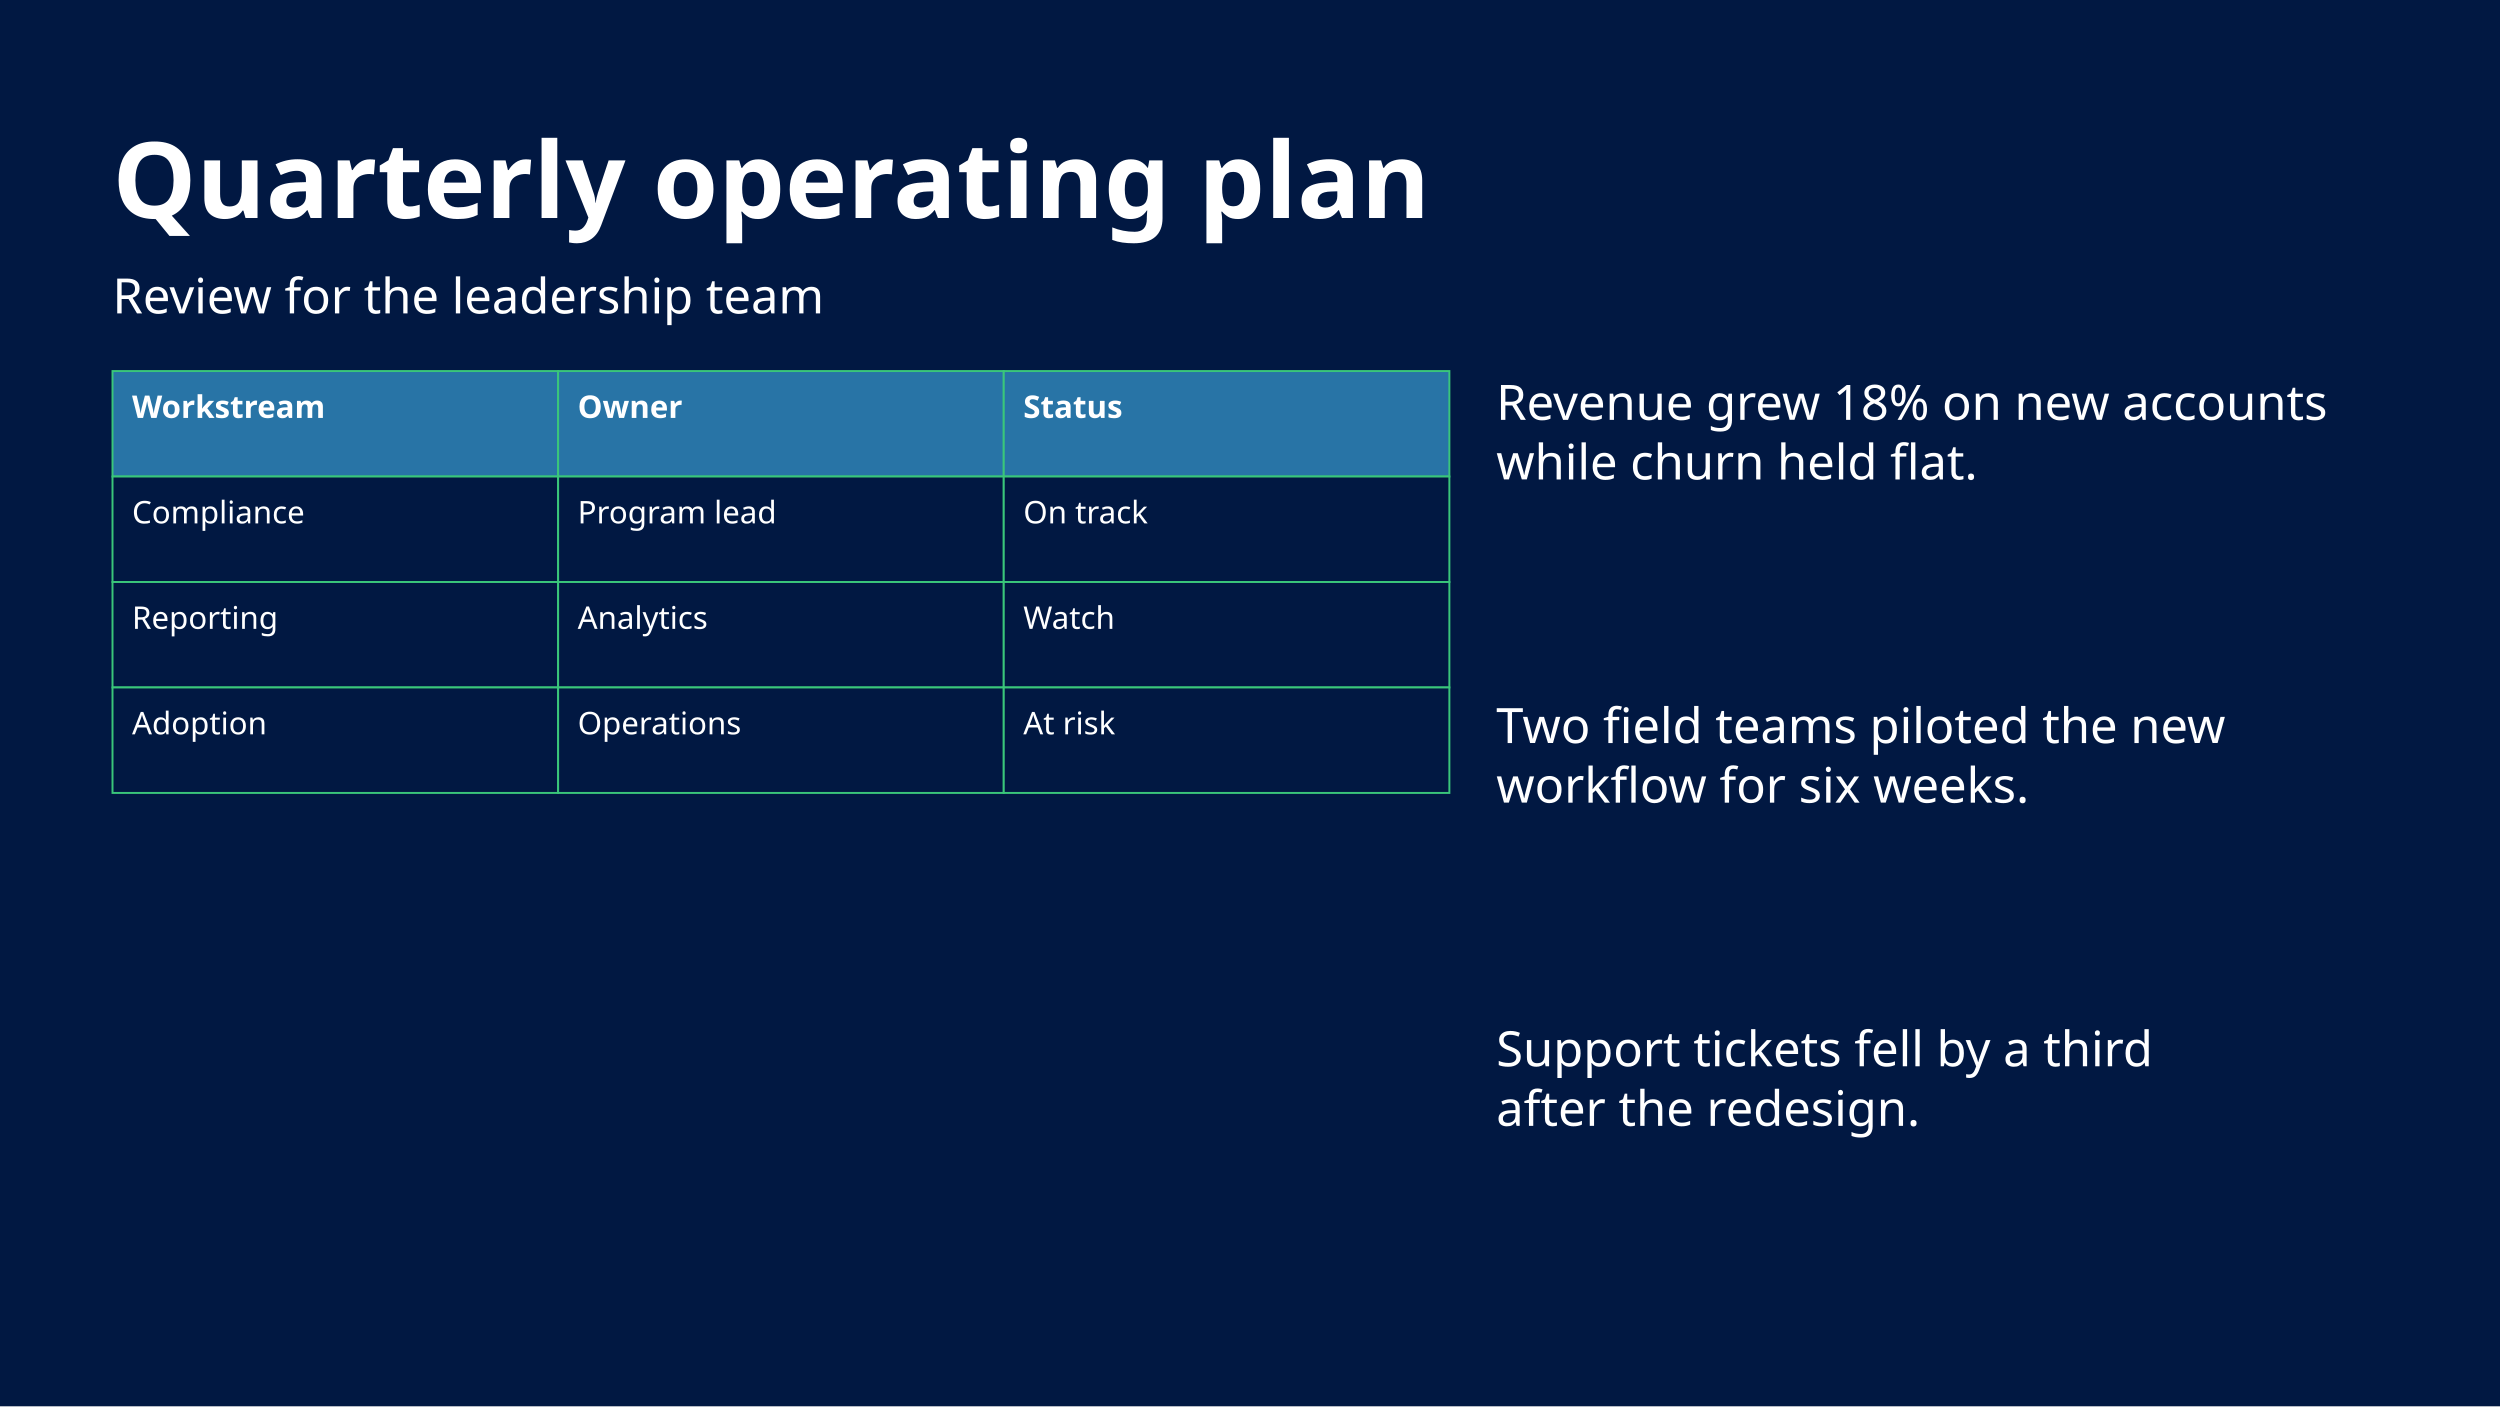
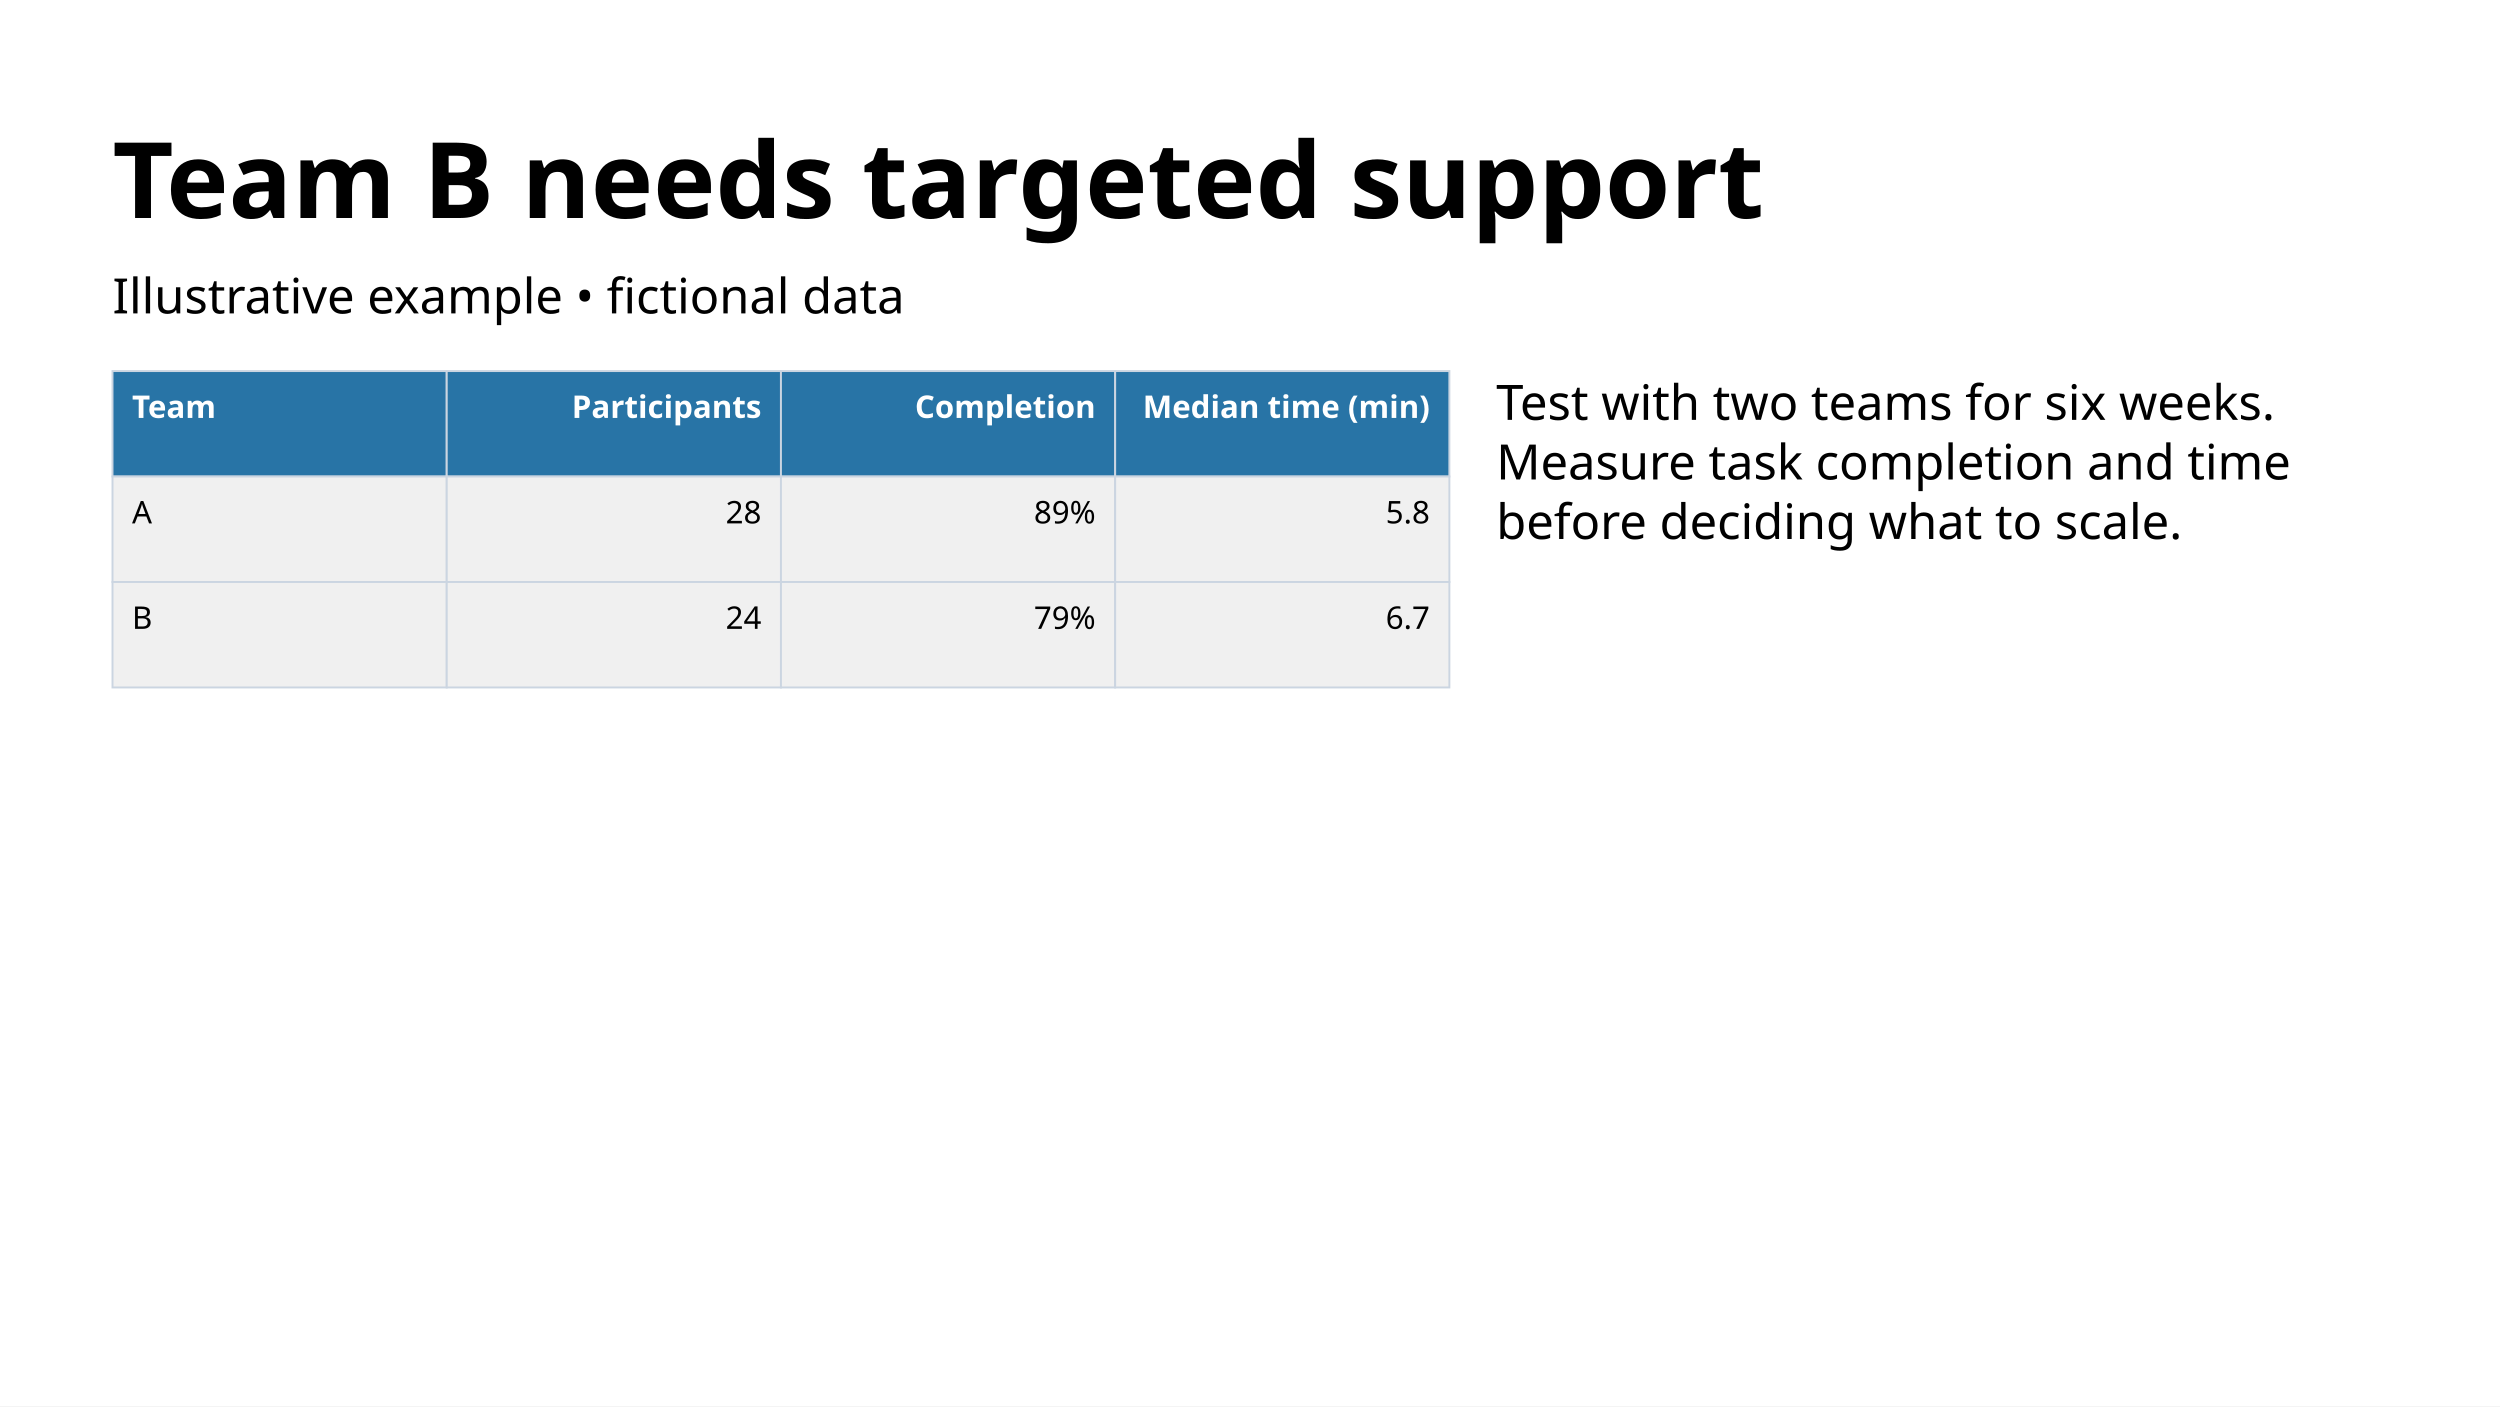
- <svg xmlns="http://www.w3.org/2000/svg" aria-label="Quarterly operating plan" aria-roledescription="slide" height="720" role="group" viewBox="0 0 1280 720" width="1280">
-   <rect aria-hidden="true" fill="#011842" height="720" opacity="1" width="1280" x="0" y="0" />
+ <svg xmlns="http://www.w3.org/2000/svg" aria-label="Team B needs targeted support" aria-roledescription="slide" height="720" role="group" viewBox="0 0 1280 720" width="1280">
+   <rect aria-hidden="true" fill="#FFFFFF" height="720" opacity="1" width="1280" x="0" y="0" />
  <g>
-     <text fill="#FFFFFF" font-family="Aptos Display, sans-serif" font-size="54" font-weight="700" style="white-space:pre" text-anchor="start" x="57.6" xml:space="preserve" y="111.6">Quarterly operating plan</text>
+     <text fill="#000000" font-family="Aptos Display, sans-serif" font-size="54" font-weight="700" style="white-space:pre" text-anchor="start" x="57.6" xml:space="preserve" y="111.6">Team B needs targeted support</text>
  </g>
  <g>
-     <text fill="#FFFFFF" font-family="Aptos, sans-serif" font-size="25" font-weight="400" style="white-space:pre" text-anchor="start" x="57.6" xml:space="preserve" y="160.48">Review for the leadership team</text>
+     <text fill="#000000" font-family="Aptos, sans-serif" font-size="25" font-weight="400" style="white-space:pre" text-anchor="start" x="57.6" xml:space="preserve" y="160.48">Illustrative example • fictional data</text>
  </g>
  <g>
-     <rect aria-hidden="true" fill="#2874A6" height="54" stroke="#3AC67A" stroke-width="1" width="228.16" x="57.6" y="189.98" />
+     <rect aria-hidden="true" fill="#2874A6" height="54" stroke="#CBD5E1" stroke-width="1" width="171.12" x="57.6" y="189.98" />
    <g>
-       <text fill="#FFFFFF" font-family="Aptos, sans-serif" font-size="16" font-weight="700" style="white-space:pre" text-anchor="start" x="67.6" xml:space="preserve" y="213.98">Workstream</text>
+       <text fill="#FFFFFF" font-family="Aptos, sans-serif" font-size="16" font-weight="700" style="white-space:pre" text-anchor="start" x="67.6" xml:space="preserve" y="213.98">Team</text>
    </g>
-     <rect aria-hidden="true" fill="#2874A6" height="54" stroke="#3AC67A" stroke-width="1" width="228.16" x="285.76" y="189.98" />
+     <rect aria-hidden="true" fill="#2874A6" height="54" stroke="#CBD5E1" stroke-width="1" width="171.12" x="228.72" y="189.98" />
    <g>
-       <text fill="#FFFFFF" font-family="Aptos, sans-serif" font-size="16" font-weight="700" style="white-space:pre" text-anchor="start" x="295.76" xml:space="preserve" y="213.98">Owner</text>
+       <text fill="#FFFFFF" font-family="Aptos, sans-serif" font-size="16" font-weight="700" style="white-space:pre" text-anchor="end" x="389.84" xml:space="preserve" y="213.98">Participants</text>
    </g>
-     <rect aria-hidden="true" fill="#2874A6" height="54" stroke="#3AC67A" stroke-width="1" width="228.16" x="513.92" y="189.98" />
+     <rect aria-hidden="true" fill="#2874A6" height="54" stroke="#CBD5E1" stroke-width="1" width="171.12" x="399.84" y="189.98" />
    <g>
-       <text fill="#FFFFFF" font-family="Aptos, sans-serif" font-size="16" font-weight="700" style="white-space:pre" text-anchor="start" x="523.92" xml:space="preserve" y="213.98">Status</text>
+       <text fill="#FFFFFF" font-family="Aptos, sans-serif" font-size="16" font-weight="700" style="white-space:pre" text-anchor="end" x="560.96" xml:space="preserve" y="213.98">Completion</text>
    </g>
-     <rect aria-hidden="true" fill="#011842" height="54" stroke="#3AC67A" stroke-width="1" width="228.16" x="57.6" y="243.98" />
+     <rect aria-hidden="true" fill="#2874A6" height="54" stroke="#CBD5E1" stroke-width="1" width="171.12" x="570.96" y="189.98" />
    <g>
-       <text fill="#FFFFFF" font-family="Aptos, sans-serif" font-size="16" font-weight="400" style="white-space:pre" text-anchor="start" x="67.6" xml:space="preserve" y="267.98">Compliance</text>
+       <text fill="#FFFFFF" font-family="Aptos, sans-serif" font-size="16" font-weight="700" style="white-space:pre" text-anchor="end" x="732.08" xml:space="preserve" y="213.98">Median time (min)</text>
    </g>
-     <rect aria-hidden="true" fill="#011842" height="54" stroke="#3AC67A" stroke-width="1" width="228.16" x="285.76" y="243.98" />
+     <rect aria-hidden="true" fill="#F0F0F0" height="54" stroke="#CBD5E1" stroke-width="1" width="171.12" x="57.6" y="243.98" />
    <g>
-       <text fill="#FFFFFF" font-family="Aptos, sans-serif" font-size="16" font-weight="400" style="white-space:pre" text-anchor="start" x="295.76" xml:space="preserve" y="267.98">Program lead</text>
+       <text fill="#000000" font-family="Aptos, sans-serif" font-size="16" font-weight="400" style="white-space:pre" text-anchor="start" x="67.6" xml:space="preserve" y="267.98">A</text>
    </g>
-     <rect aria-hidden="true" fill="#011842" height="54" stroke="#3AC67A" stroke-width="1" width="228.16" x="513.92" y="243.98" />
+     <rect aria-hidden="true" fill="#F0F0F0" height="54" stroke="#CBD5E1" stroke-width="1" width="171.12" x="228.72" y="243.98" />
    <g>
-       <text fill="#FFFFFF" font-family="Aptos, sans-serif" font-size="16" font-weight="400" style="white-space:pre" text-anchor="start" x="523.92" xml:space="preserve" y="267.98">On track</text>
+       <text fill="#000000" font-family="Aptos, sans-serif" font-size="16" font-weight="400" style="white-space:pre" text-anchor="end" x="389.84" xml:space="preserve" y="267.98">28</text>
    </g>
-     <rect aria-hidden="true" fill="#011842" height="54" stroke="#3AC67A" stroke-width="1" width="228.16" x="57.6" y="297.98" />
+     <rect aria-hidden="true" fill="#F0F0F0" height="54" stroke="#CBD5E1" stroke-width="1" width="171.12" x="399.84" y="243.98" />
    <g>
-       <text fill="#FFFFFF" font-family="Aptos, sans-serif" font-size="16" font-weight="400" style="white-space:pre" text-anchor="start" x="67.6" xml:space="preserve" y="321.98">Reporting</text>
+       <text fill="#000000" font-family="Aptos, sans-serif" font-size="16" font-weight="400" style="white-space:pre" text-anchor="end" x="560.96" xml:space="preserve" y="267.98">89%</text>
    </g>
-     <rect aria-hidden="true" fill="#011842" height="54" stroke="#3AC67A" stroke-width="1" width="228.16" x="285.76" y="297.98" />
+     <rect aria-hidden="true" fill="#F0F0F0" height="54" stroke="#CBD5E1" stroke-width="1" width="171.12" x="570.96" y="243.98" />
    <g>
-       <text fill="#FFFFFF" font-family="Aptos, sans-serif" font-size="16" font-weight="400" style="white-space:pre" text-anchor="start" x="295.76" xml:space="preserve" y="321.98">Analytics</text>
+       <text fill="#000000" font-family="Aptos, sans-serif" font-size="16" font-weight="400" style="white-space:pre" text-anchor="end" x="732.08" xml:space="preserve" y="267.98">5.8</text>
    </g>
-     <rect aria-hidden="true" fill="#011842" height="54" stroke="#3AC67A" stroke-width="1" width="228.16" x="513.92" y="297.98" />
+     <rect aria-hidden="true" fill="#F0F0F0" height="54" stroke="#CBD5E1" stroke-width="1" width="171.12" x="57.6" y="297.98" />
    <g>
-       <text fill="#FFFFFF" font-family="Aptos, sans-serif" font-size="16" font-weight="400" style="white-space:pre" text-anchor="start" x="523.92" xml:space="preserve" y="321.98">Watch</text>
+       <text fill="#000000" font-family="Aptos, sans-serif" font-size="16" font-weight="400" style="white-space:pre" text-anchor="start" x="67.6" xml:space="preserve" y="321.98">B</text>
    </g>
-     <rect aria-hidden="true" fill="#011842" height="54" stroke="#3AC67A" stroke-width="1" width="228.16" x="57.6" y="351.98" />
+     <rect aria-hidden="true" fill="#F0F0F0" height="54" stroke="#CBD5E1" stroke-width="1" width="171.12" x="228.72" y="297.98" />
    <g>
-       <text fill="#FFFFFF" font-family="Aptos, sans-serif" font-size="16" font-weight="400" style="white-space:pre" text-anchor="start" x="67.6" xml:space="preserve" y="375.98">Adoption</text>
+       <text fill="#000000" font-family="Aptos, sans-serif" font-size="16" font-weight="400" style="white-space:pre" text-anchor="end" x="389.84" xml:space="preserve" y="321.98">24</text>
    </g>
-     <rect aria-hidden="true" fill="#011842" height="54" stroke="#3AC67A" stroke-width="1" width="228.16" x="285.76" y="351.98" />
+     <rect aria-hidden="true" fill="#F0F0F0" height="54" stroke="#CBD5E1" stroke-width="1" width="171.12" x="399.84" y="297.98" />
    <g>
-       <text fill="#FFFFFF" font-family="Aptos, sans-serif" font-size="16" font-weight="400" style="white-space:pre" text-anchor="start" x="295.76" xml:space="preserve" y="375.98">Operations</text>
+       <text fill="#000000" font-family="Aptos, sans-serif" font-size="16" font-weight="400" style="white-space:pre" text-anchor="end" x="560.96" xml:space="preserve" y="321.98">79%</text>
    </g>
-     <rect aria-hidden="true" fill="#011842" height="54" stroke="#3AC67A" stroke-width="1" width="228.16" x="513.92" y="351.98" />
+     <rect aria-hidden="true" fill="#F0F0F0" height="54" stroke="#CBD5E1" stroke-width="1" width="171.12" x="570.96" y="297.98" />
    <g>
-       <text fill="#FFFFFF" font-family="Aptos, sans-serif" font-size="16" font-weight="400" style="white-space:pre" text-anchor="start" x="523.92" xml:space="preserve" y="375.98">At risk</text>
+       <text fill="#000000" font-family="Aptos, sans-serif" font-size="16" font-weight="400" style="white-space:pre" text-anchor="end" x="732.08" xml:space="preserve" y="321.98">6.7</text>
    </g>
  </g>
  <g>
-     <text fill="#FFFFFF" font-family="Aptos, sans-serif" font-size="25" font-weight="400" style="white-space:pre" text-anchor="start" x="766.08" xml:space="preserve" y="214.98">Revenue grew 18% on new accounts </text>
-     <text fill="#FFFFFF" font-family="Aptos, sans-serif" font-size="25" font-weight="400" style="white-space:pre" text-anchor="start" x="766.08" xml:space="preserve" y="245.48">while churn held flat.</text>
-   </g>
-   <g>
-     <text fill="#FFFFFF" font-family="Aptos, sans-serif" font-size="25" font-weight="400" style="white-space:pre" text-anchor="start" x="766.08" xml:space="preserve" y="380.453">Two field teams piloted the new </text>
-     <text fill="#FFFFFF" font-family="Aptos, sans-serif" font-size="25" font-weight="400" style="white-space:pre" text-anchor="start" x="766.08" xml:space="preserve" y="410.953">workflow for six weeks.</text>
-   </g>
-   <g>
-     <text fill="#FFFFFF" font-family="Aptos, sans-serif" font-size="25" font-weight="400" style="white-space:pre" text-anchor="start" x="766.08" xml:space="preserve" y="545.927">Support tickets fell by a third </text>
-     <text fill="#FFFFFF" font-family="Aptos, sans-serif" font-size="25" font-weight="400" style="white-space:pre" text-anchor="start" x="766.08" xml:space="preserve" y="576.427">after the redesign.</text>
+     <text fill="#000000" font-family="Aptos, sans-serif" font-size="25" font-weight="400" style="white-space:pre" text-anchor="start" x="766.08" xml:space="preserve" y="214.98">Test with two teams for six weeks. </text>
+     <text fill="#000000" font-family="Aptos, sans-serif" font-size="25" font-weight="400" style="white-space:pre" text-anchor="start" x="766.08" xml:space="preserve" y="245.48">Measure task completion and time </text>
+     <text fill="#000000" font-family="Aptos, sans-serif" font-size="25" font-weight="400" style="white-space:pre" text-anchor="start" x="766.08" xml:space="preserve" y="275.98">before deciding what to scale.</text>
  </g>
</svg>
